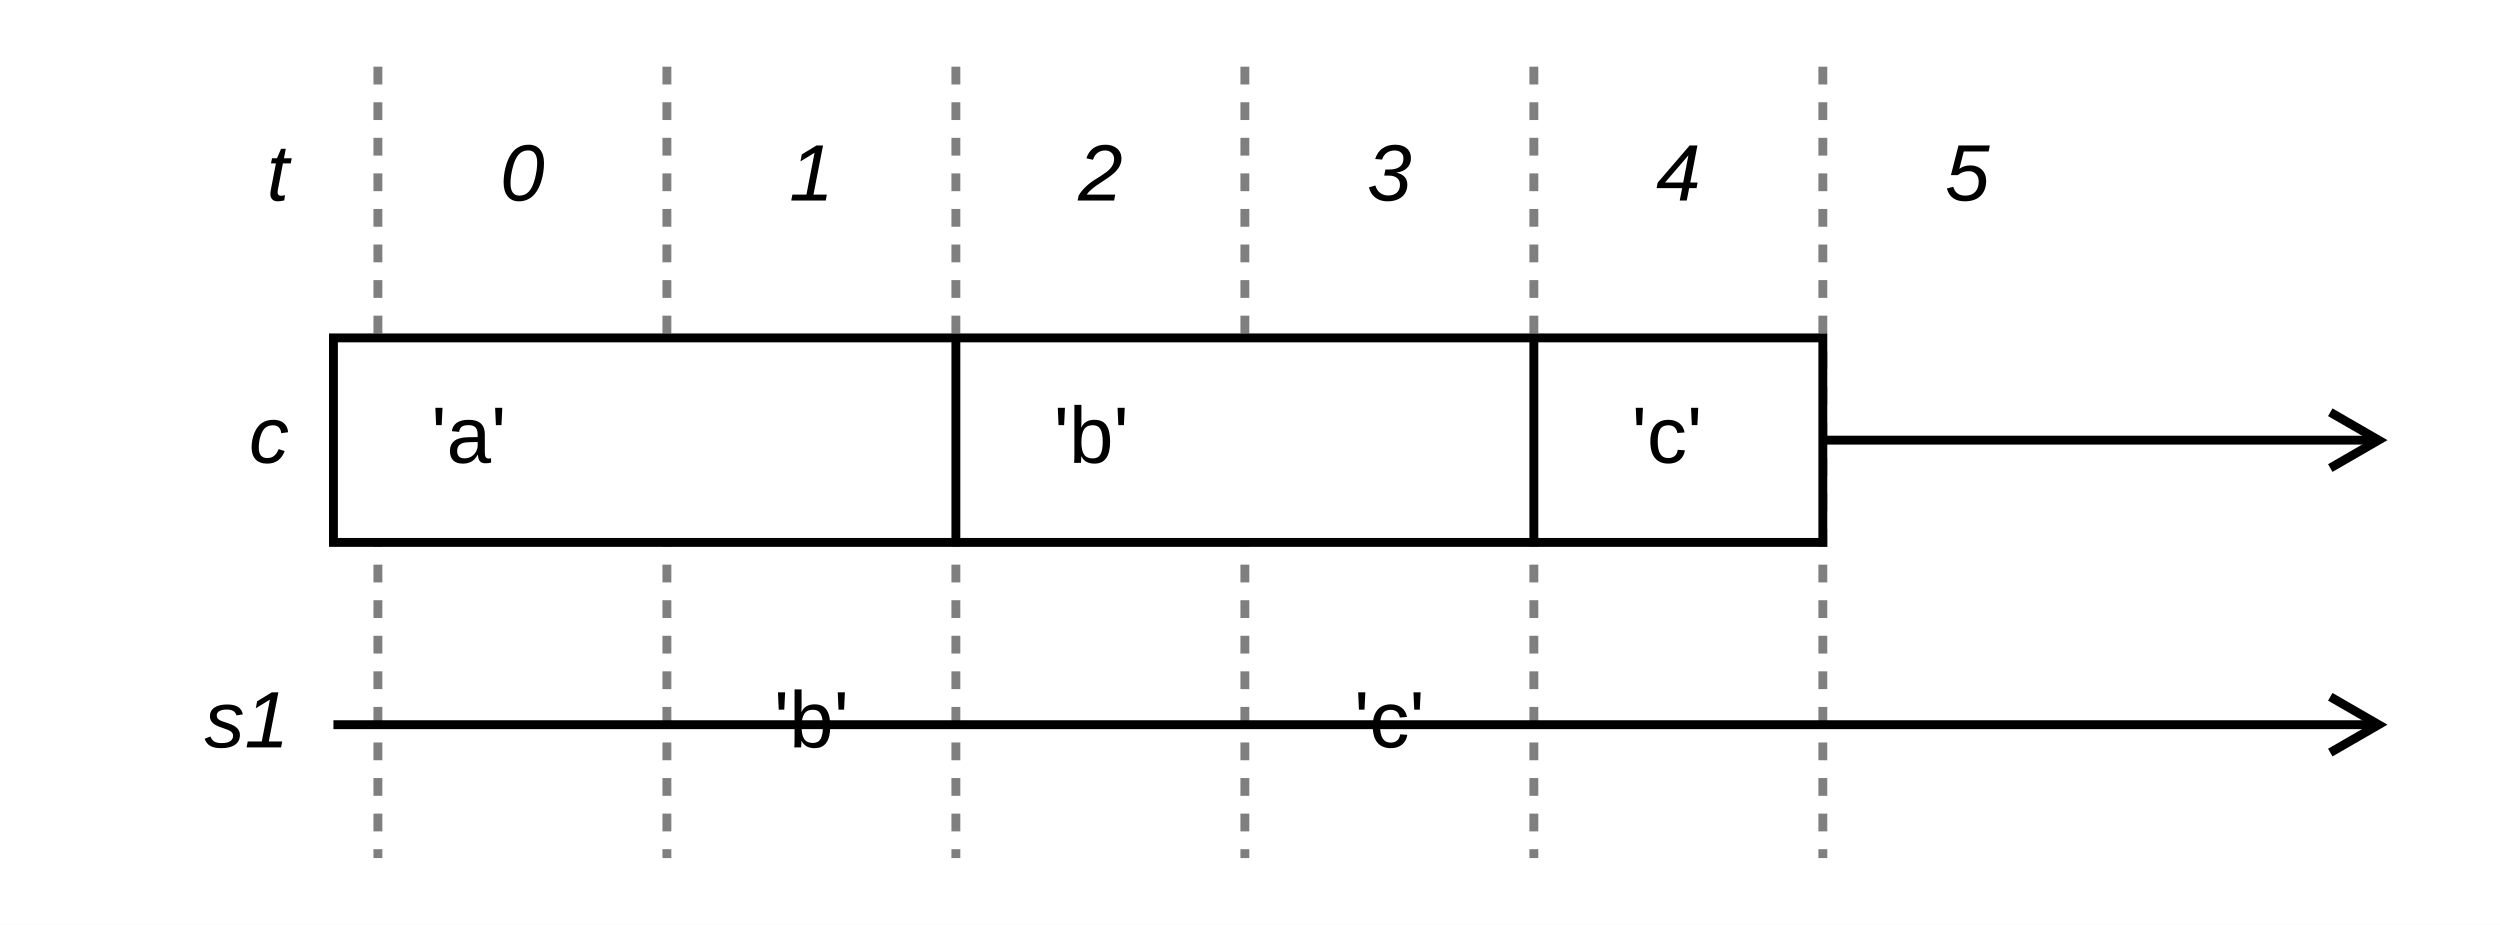
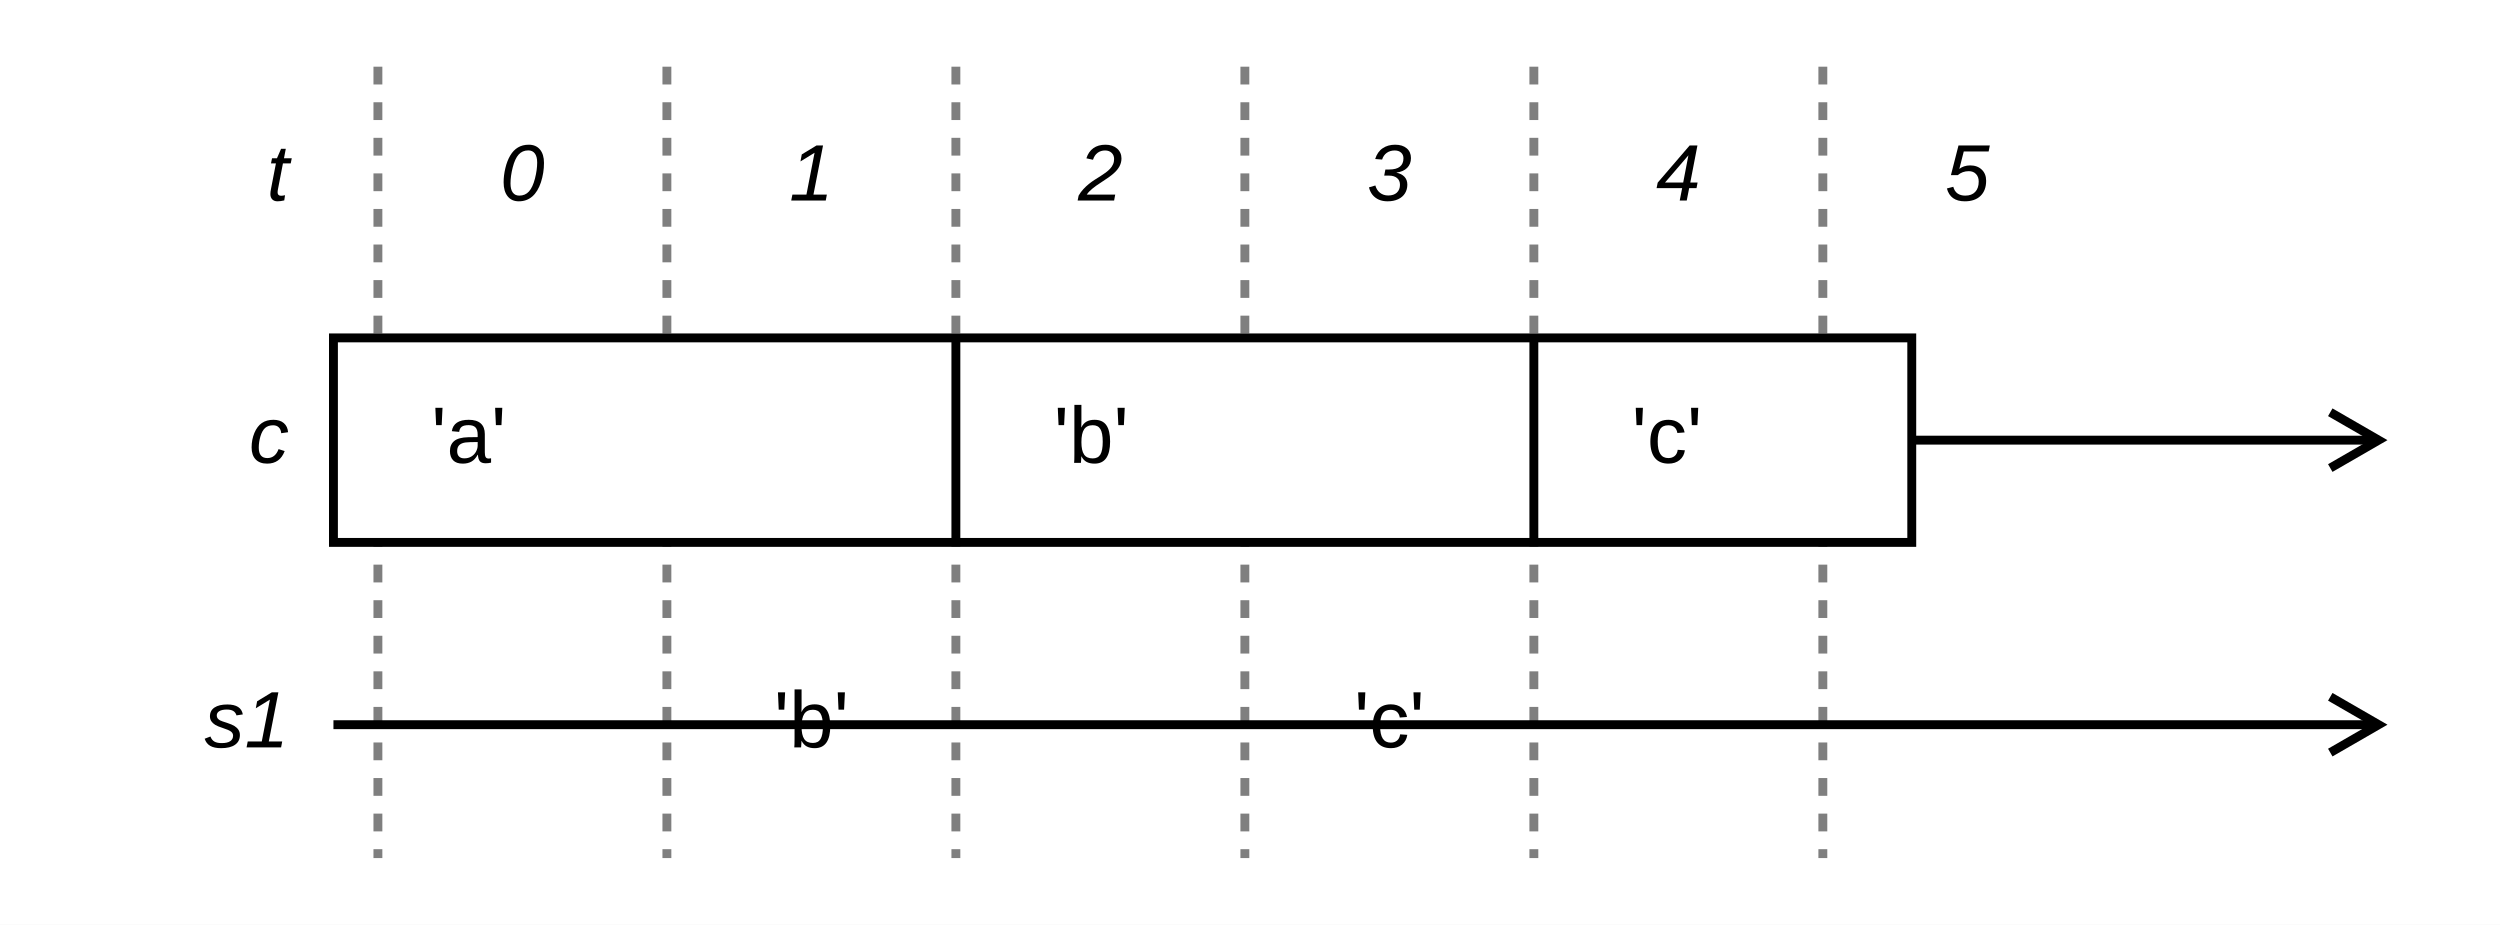
<svg xmlns="http://www.w3.org/2000/svg" viewBox="0 0 562.309 208" width="562.309" height="208">
  <rect x="0" y="0" width="562.309" height="208" fill="white" />
  <g transform="translate(25 25)">
    <g>
      <line x1="60" y1="-10" x2="60" y2="168" stroke="rgba(0, 0, 0, 0.5)" stroke-width="2" stroke-dasharray="4" />
      <line x1="125" y1="-10" x2="125" y2="168" stroke="rgba(0, 0, 0, 0.5)" stroke-width="2" stroke-dasharray="4" />
      <line x1="190" y1="-10" x2="190" y2="168" stroke="rgba(0, 0, 0, 0.5)" stroke-width="2" stroke-dasharray="4" />
      <line x1="255" y1="-10" x2="255" y2="168" stroke="rgba(0, 0, 0, 0.5)" stroke-width="2" stroke-dasharray="4" />
      <line x1="320" y1="-10" x2="320" y2="168" stroke="rgba(0, 0, 0, 0.5)" stroke-width="2" stroke-dasharray="4" />
      <line x1="385" y1="-10" x2="385" y2="168" stroke="rgba(0, 0, 0, 0.5)" stroke-width="2" stroke-dasharray="4" />
    </g>
    <g>
      <text x="40" y="15" fill="black" font-family="Arial, Helvetica, sans-serif" font-size="18px" font-weight="normal" font-style="italic" dominant-baseline="middle" text-anchor="end">t</text>
      <text x="92.5" y="15" fill="black" font-family="Arial, Helvetica, sans-serif" font-size="18px" font-weight="normal" font-style="italic" dominant-baseline="middle" text-anchor="middle">0</text>
      <text x="157.5" y="15" fill="black" font-family="Arial, Helvetica, sans-serif" font-size="18px" font-weight="normal" font-style="italic" dominant-baseline="middle" text-anchor="middle">1</text>
      <text x="222.5" y="15" fill="black" font-family="Arial, Helvetica, sans-serif" font-size="18px" font-weight="normal" font-style="italic" dominant-baseline="middle" text-anchor="middle">2</text>
      <text x="287.5" y="15" fill="black" font-family="Arial, Helvetica, sans-serif" font-size="18px" font-weight="normal" font-style="italic" dominant-baseline="middle" text-anchor="middle">3</text>
      <text x="352.5" y="15" fill="black" font-family="Arial, Helvetica, sans-serif" font-size="18px" font-weight="normal" font-style="italic" dominant-baseline="middle" text-anchor="middle">4</text>
      <text x="417.5" y="15" fill="black" font-family="Arial, Helvetica, sans-serif" font-size="18px" font-weight="normal" font-style="italic" dominant-baseline="middle" text-anchor="middle">5</text>
    </g>
    <g transform="translate(0 50)">
-       <rect x="50" y="1" width="335" height="46" fill="white" stroke="black" stroke-width="2" />
+       <rect x="50" y="1" width="355" height="46" fill="white" stroke="black" stroke-width="2" />
      <line x1="190" y1="1" x2="190" y2="47" stroke="black" stroke-width="2" />
      <line x1="320" y1="1" x2="320" y2="47" stroke="black" stroke-width="2" />
      <text x="72" y="24" fill="black" font-family="Arial, Helvetica, sans-serif" font-size="18px" font-weight="normal" font-style="normal" dominant-baseline="middle">'a'</text>
      <text x="212" y="24" fill="black" font-family="Arial, Helvetica, sans-serif" font-size="18px" font-weight="normal" font-style="normal" dominant-baseline="middle">'b'</text>
      <text x="342" y="24" fill="black" font-family="Arial, Helvetica, sans-serif" font-size="18px" font-weight="normal" font-style="normal" dominant-baseline="middle">'c'</text>
-       <line x1="385" y1="24" x2="510" y2="24" stroke="black" stroke-width="2" />
+       <line x1="405" y1="24" x2="510" y2="24" stroke="black" stroke-width="2" />
      <polyline points="500,18.226 510,24 500,29.774" fill="none" stroke="black" stroke-width="2" stroke-linecap="square" />
      <text x="40" y="24" fill="black" font-family="Arial, Helvetica, sans-serif" font-size="18px" font-weight="normal" font-style="italic" dominant-baseline="middle" text-anchor="end">c</text>
    </g>
    <g transform="translate(0 118)">
      <text x="157.5" y="20" fill="black" font-family="Arial, Helvetica, sans-serif" font-size="18px" font-weight="normal" font-style="normal" dominant-baseline="middle" text-anchor="middle">'b'</text>
      <text x="287.5" y="20" fill="black" font-family="Arial, Helvetica, sans-serif" font-size="18px" font-weight="normal" font-style="normal" dominant-baseline="middle" text-anchor="middle">'c'</text>
      <line x1="50" y1="20" x2="510" y2="20" stroke="black" stroke-width="2" />
      <polyline points="500,14.226 510,20 500,25.774" fill="none" stroke="black" stroke-width="2" stroke-linecap="square" />
      <text x="40" y="20" fill="black" font-family="Arial, Helvetica, sans-serif" font-size="18px" font-weight="normal" font-style="italic" dominant-baseline="middle" text-anchor="end">s1</text>
    </g>
  </g>
</svg>
